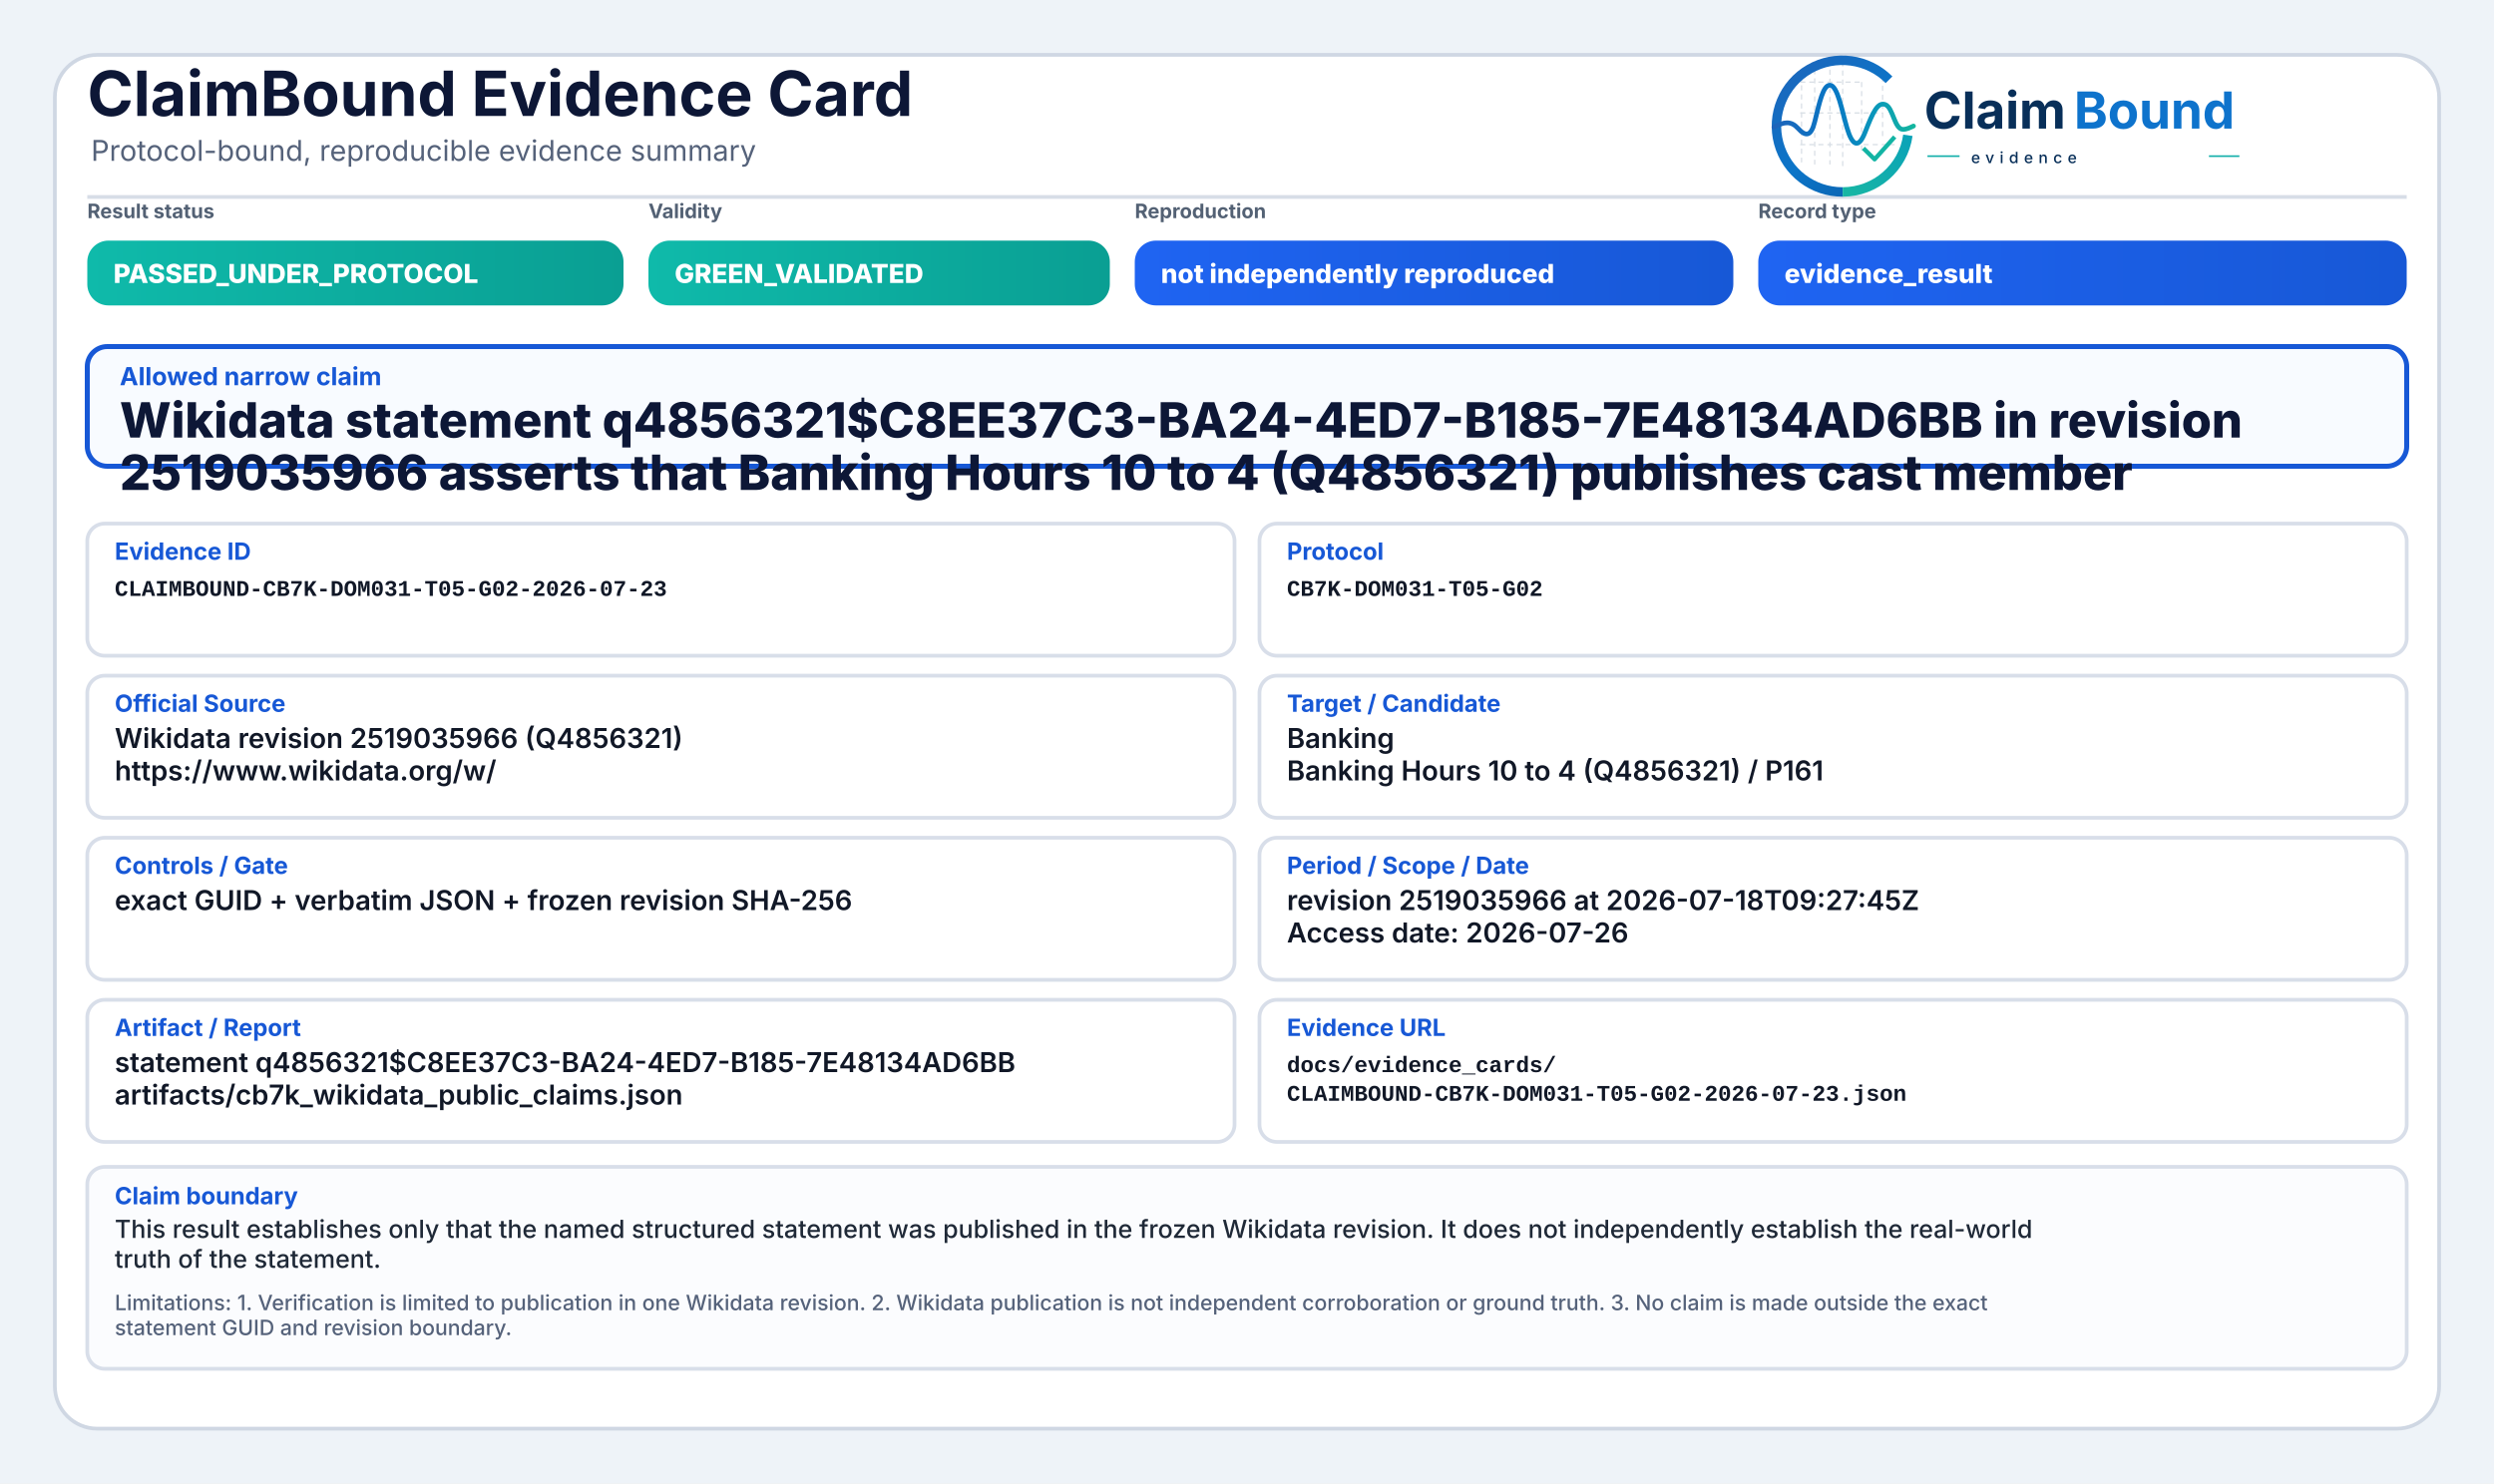
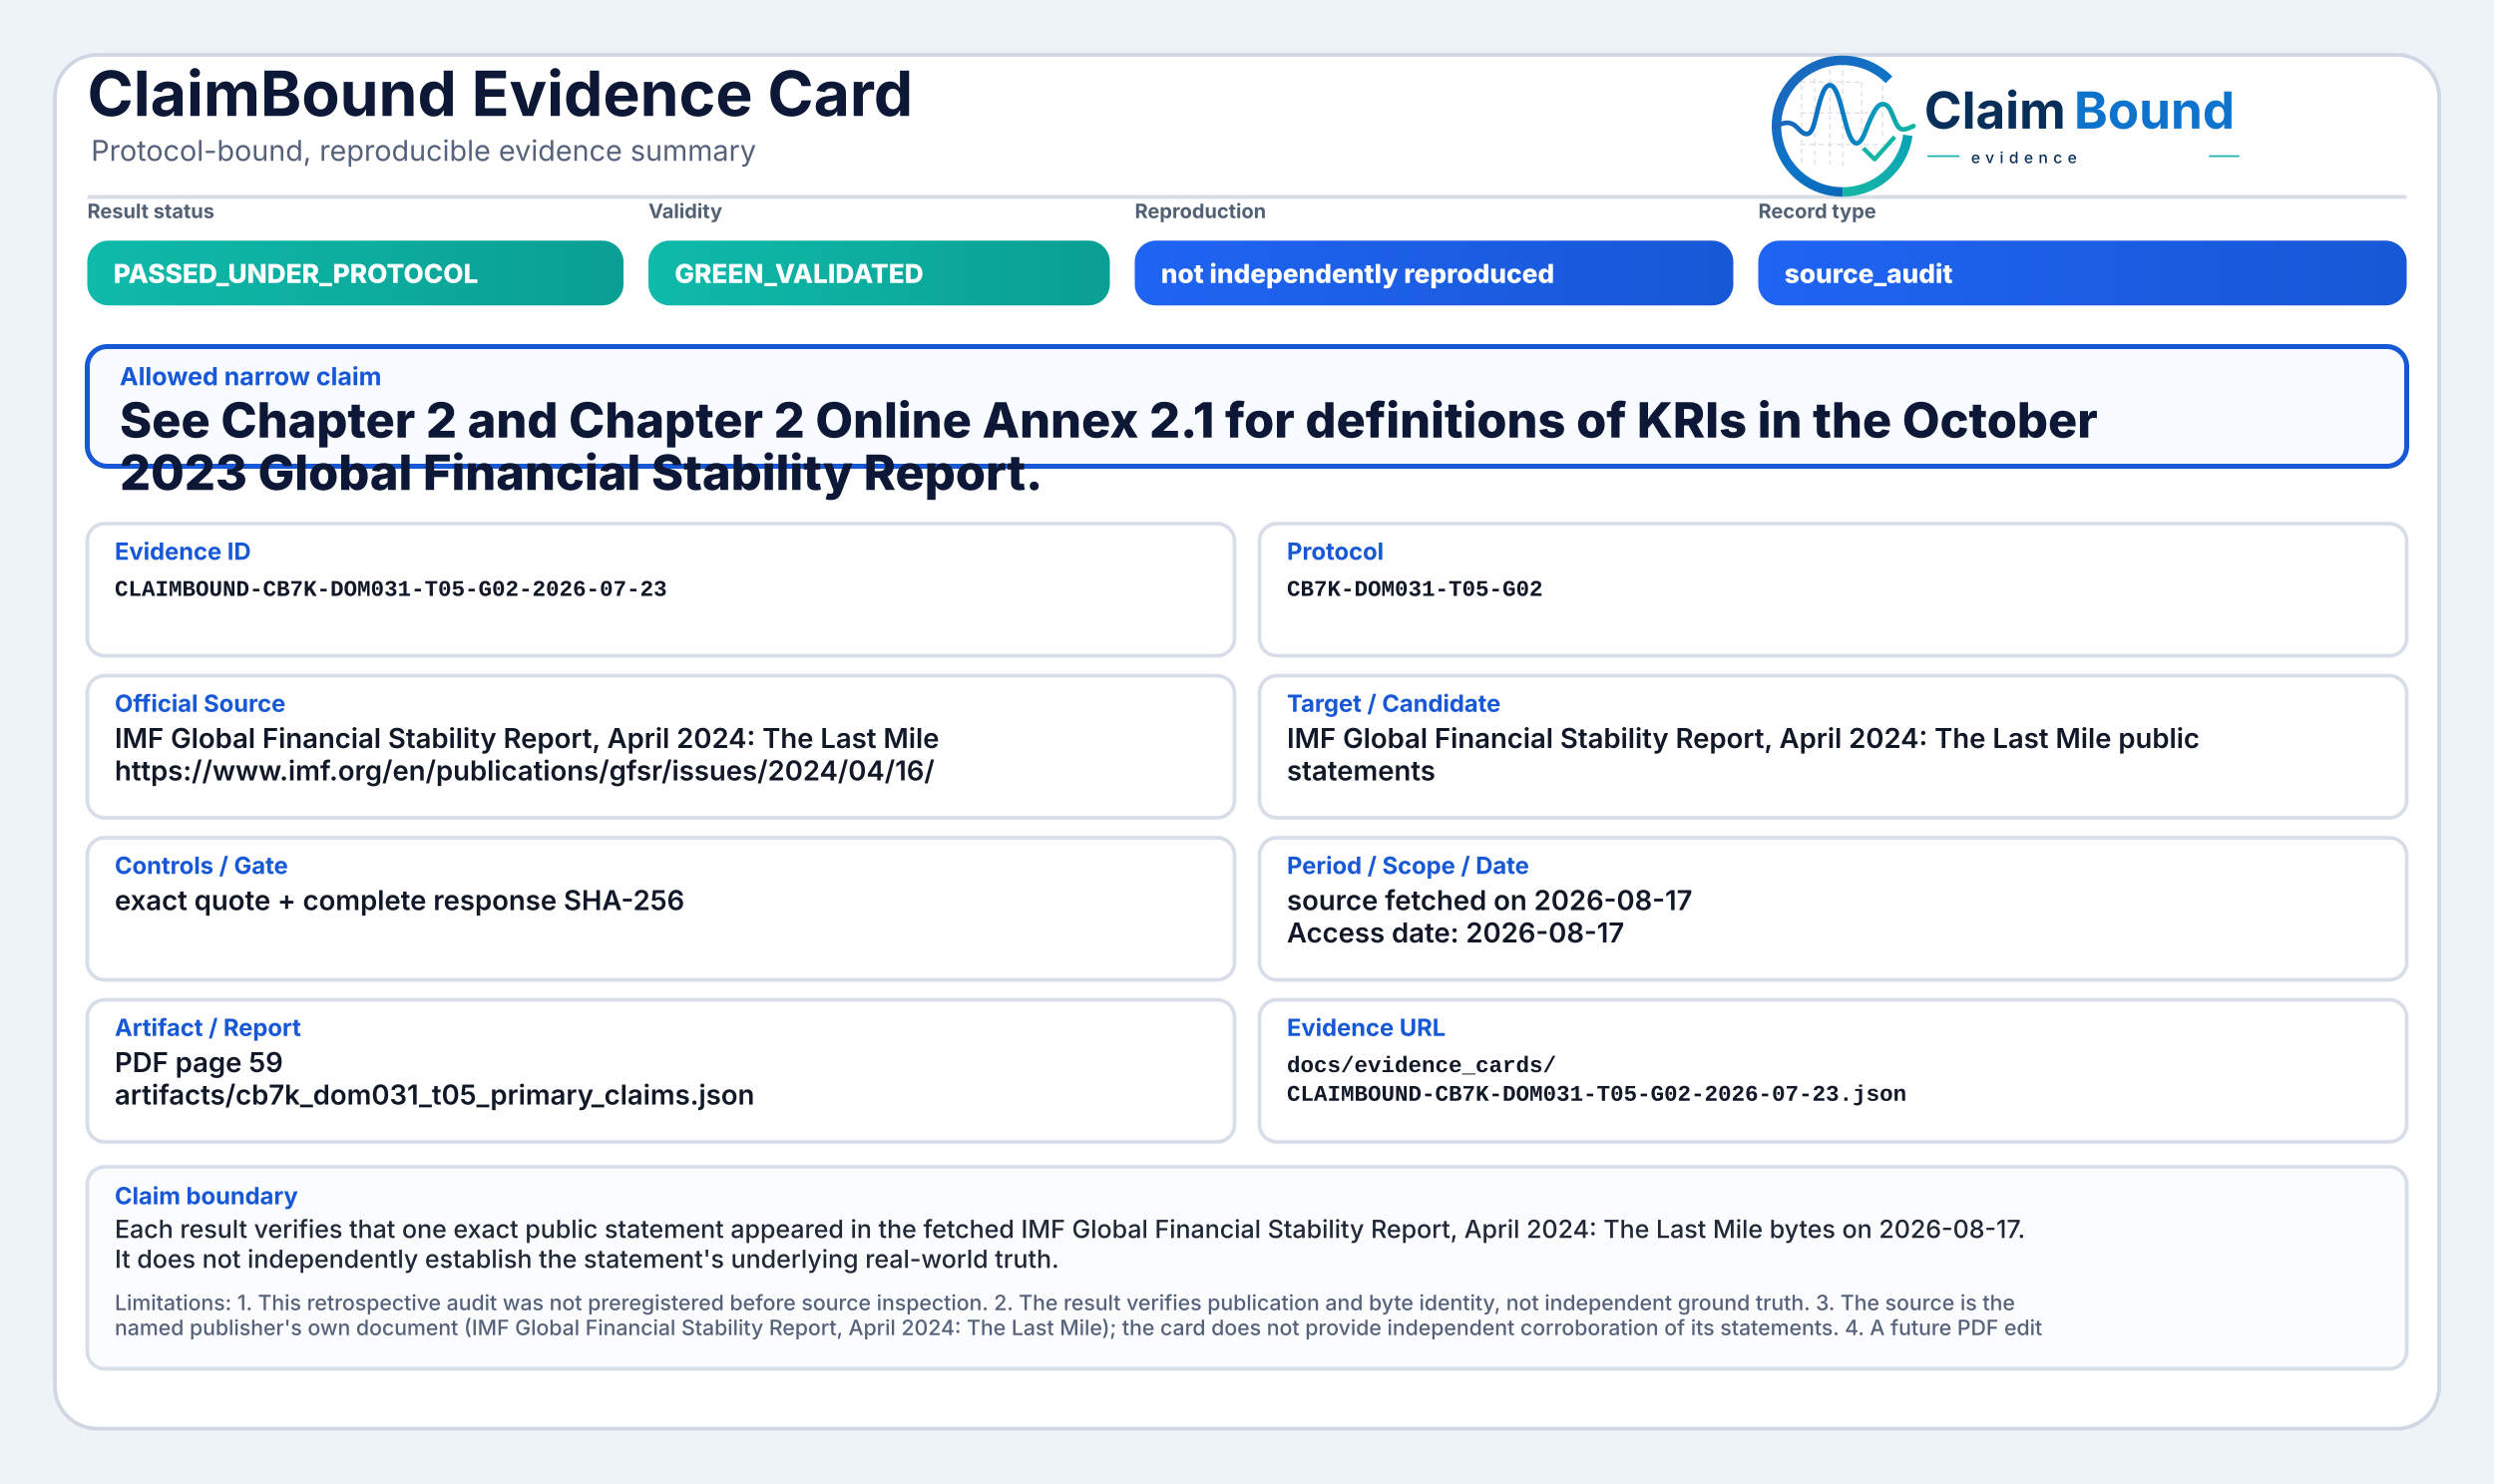
<svg xmlns="http://www.w3.org/2000/svg" width="2000" height="1190" viewBox="0 0 2000 1190" role="img" aria-label="ClaimBound Evidence Card">
  <defs>
    <linearGradient id="greenGrad" x1="0" y1="0" x2="1" y2="0">
      <stop offset="0%" stop-color="#0fbaaa" />
      <stop offset="100%" stop-color="#0a9f93" />
    </linearGradient>
    <linearGradient id="yellowGrad" x1="0" y1="0" x2="1" y2="0">
      <stop offset="0%" stop-color="#fbbf24" />
      <stop offset="100%" stop-color="#d97706" />
    </linearGradient>
    <linearGradient id="amberGrad" x1="0" y1="0" x2="1" y2="0">
      <stop offset="0%" stop-color="#f97316" />
      <stop offset="100%" stop-color="#c2410c" />
    </linearGradient>
    <linearGradient id="redGrad" x1="0" y1="0" x2="1" y2="0">
      <stop offset="0%" stop-color="#ef4444" />
      <stop offset="100%" stop-color="#b91c1c" />
    </linearGradient>
    <linearGradient id="grayGrad" x1="0" y1="0" x2="1" y2="0">
      <stop offset="0%" stop-color="#64748b" />
      <stop offset="100%" stop-color="#475569" />
    </linearGradient>
    <linearGradient id="blueGrad" x1="0" y1="0" x2="1" y2="0">
      <stop offset="0%" stop-color="#1f64f2" />
      <stop offset="100%" stop-color="#1758d6" />
    </linearGradient>
    <linearGradient id="logoRingBlue" x1="73" y1="453" x2="348" y2="793" gradientUnits="userSpaceOnUse">
      <stop offset="0" stop-color="#1E64BA" />
      <stop offset="0.55" stop-color="#0C75C8" />
      <stop offset="1" stop-color="#0A5FAB" />
    </linearGradient>
    <linearGradient id="logoRingTeal" x1="221" y1="792" x2="403" y2="594" gradientUnits="userSpaceOnUse">
      <stop offset="0" stop-color="#18B7A3" />
      <stop offset="1" stop-color="#089EBC" />
    </linearGradient>
    <linearGradient id="logoSignalGradient" x1="61" y1="628" x2="404" y2="628" gradientUnits="userSpaceOnUse">
      <stop offset="0" stop-color="#1E64BA" />
      <stop offset="0.43" stop-color="#0877C4" />
      <stop offset="0.72" stop-color="#0A97BB" />
      <stop offset="1" stop-color="#14B69E" />
    </linearGradient>
  </defs>
  <rect x="0" y="0" width="2000" height="1190" fill="#eef3f8" />
  <rect x="44" y="44" width="1912" height="1102" rx="34" fill="#ffffff" stroke="#cfd7e3" stroke-width="3" />
  <path d="M70 158 H1930" stroke="#d7dde7" stroke-width="3" />
  <text x="70" y="93" font-family="Inter, Segoe UI, Arial, sans-serif" font-size="50" font-weight="750" fill="#0d1736">ClaimBound Evidence Card</text>
  <text x="73" y="129" font-family="Inter, Segoe UI, Arial, sans-serif" font-size="23" font-weight="400" fill="#55627a">Protocol-bound, reproducible evidence summary</text>
  <g aria-label="ClaimBound evidence logo" transform="translate(1415,52) scale(0.33) translate(-40,-478)">
    <g stroke-linecap="butt" stroke-linejoin="round">
      <g stroke="#CBD3DC" stroke-width="3.2" stroke-linecap="round" stroke-dasharray="10 12" opacity="0.72">
        <path d="M130 507V714" />
        <path d="M162 490V719" />
        <path d="M199 491V719" />
        <path d="M230 471V726" />
        <path d="M276 521V690" />
        <path d="M327 508V650" />
        <path d="M128 520H277" />
        <path d="M128 595H327" />
        <path d="M128 672H355" />
      </g>
      <path d="M342.6 514.3A160 160 0 1 0 230 787" fill="none" stroke="url(#logoRingBlue)" stroke-width="23" />
      <path d="M230 787A160 160 0 0 0 388.4 649.3" fill="none" stroke="url(#logoRingTeal)" stroke-width="23" />
      <path d="M63 629.5C87 616.4 104.3 613.6 121.2 632.2C140.7 653.8 153.4 651.6 162.1 616.2C173.8 568.5 182.5 527.5 198.9 527.5C217.5 527.5 228.4 590.6 240.3 630.8C253.4 675.4 268.6 682.8 284.6 641.5C303.5 592.9 315.2 567.6 333.7 574.7C352.6 582 355.7 635.1 376.6 634.9C386.2 634.8 394 630.4 402 626.8" fill="none" stroke="url(#logoSignalGradient)" stroke-width="11.5" stroke-linecap="round" />
      <path d="M284 684.5L307.5 707.7L353 657" fill="none" stroke="#12B4A4" stroke-width="10.5" stroke-linecap="square" />
    </g>
    <text x="428" y="633" font-family="Inter, Segoe UI, Arial, sans-serif" font-size="124" font-weight="750" fill="#082F59" text-rendering="geometricPrecision">Claim</text>
    <text x="792" y="633" font-family="Inter, Segoe UI, Arial, sans-serif" font-size="124" font-weight="750" fill="#0E73CC" text-rendering="geometricPrecision">Bound</text>
    <line x1="436" y1="700" x2="514" y2="700" stroke="#11AFA9" stroke-width="4" />
    <text x="542" y="717" font-family="Inter, Segoe UI, Arial, sans-serif" font-size="38" font-weight="500" letter-spacing="13" fill="#082F59">evidence</text>
    <line x1="1120" y1="700" x2="1194" y2="700" stroke="#11AFA9" stroke-width="4" />
  </g>
  <text x="70" y="175" font-family="Inter, Segoe UI, Arial, sans-serif" font-size="16" font-weight="650" fill="#536174">Result status</text>
  <rect x="70" y="193" width="430" height="52" rx="17" fill="url(#greenGrad)" />
  <text x="91" y="227" font-family="Inter, Segoe UI, Arial, sans-serif" font-size="21" font-weight="800" fill="#ffffff">PASSED_UNDER_PROTOCOL</text>
  <text x="520" y="175" font-family="Inter, Segoe UI, Arial, sans-serif" font-size="16" font-weight="650" fill="#536174">Validity</text>
  <rect x="520" y="193" width="370" height="52" rx="17" fill="url(#greenGrad)" />
  <text x="541" y="227" font-family="Inter, Segoe UI, Arial, sans-serif" font-size="21" font-weight="800" fill="#ffffff">GREEN_VALIDATED</text>
  <text x="910" y="175" font-family="Inter, Segoe UI, Arial, sans-serif" font-size="16" font-weight="650" fill="#536174">Reproduction</text>
  <rect x="910" y="193" width="480" height="52" rx="17" fill="url(#blueGrad)" />
  <text x="931" y="227" font-family="Inter, Segoe UI, Arial, sans-serif" font-size="21" font-weight="800" fill="#ffffff">not independently reproduced</text>
  <text x="1410" y="175" font-family="Inter, Segoe UI, Arial, sans-serif" font-size="16" font-weight="650" fill="#536174">Record type</text>
  <rect x="1410" y="193" width="520" height="52" rx="17" fill="url(#blueGrad)" />
-   <text x="1431" y="227" font-family="Inter, Segoe UI, Arial, sans-serif" font-size="21" font-weight="800" fill="#ffffff">evidence_result</text>
+   <text x="1431" y="227" font-family="Inter, Segoe UI, Arial, sans-serif" font-size="21" font-weight="800" fill="#ffffff">source_audit</text>
  <rect x="70" y="278" width="1860" height="96" rx="16" fill="#f8fbff" stroke="#1758d6" stroke-width="4" />
  <text x="96" y="309" font-family="Inter, Segoe UI, Arial, sans-serif" font-size="20" font-weight="750" fill="#1758d6">Allowed narrow claim</text>
-   <text x="96" y="351" font-family="Inter, Segoe UI, Arial, sans-serif" font-size="39" font-weight="800" fill="#0d1736">Wikidata statement q4856321$C8EE37C3-BA24-4ED7-B185-7E48134AD6BB in revision</text>
-   <text x="96" y="393" font-family="Inter, Segoe UI, Arial, sans-serif" font-size="39" font-weight="800" fill="#0d1736">2519035966 asserts that Banking Hours 10 to 4 (Q4856321) publishes cast member</text>
+   <text x="96" y="351" font-family="Inter, Segoe UI, Arial, sans-serif" font-size="39" font-weight="800" fill="#0d1736">See Chapter 2 and Chapter 2 Online Annex 2.1 for definitions of KRIs in the October</text>
+   <text x="96" y="393" font-family="Inter, Segoe UI, Arial, sans-serif" font-size="39" font-weight="800" fill="#0d1736">2023 Global Financial Stability Report.</text>
  <rect x="70" y="420" width="920" height="106" rx="14" fill="#ffffff" stroke="#d8dee9" stroke-width="3" />
  <text x="92" y="449" font-family="Inter, Segoe UI, Arial, sans-serif" font-size="19" font-weight="750" fill="#1758d6">Evidence ID</text>
  <text x="92" y="478" font-family="SFMono-Regular, Consolas, Liberation Mono, monospace" font-size="18" font-weight="600" fill="#111827">CLAIMBOUND-CB7K-DOM031-T05-G02-2026-07-23</text>
  <rect x="1010" y="420" width="920" height="106" rx="14" fill="#ffffff" stroke="#d8dee9" stroke-width="3" />
  <text x="1032" y="449" font-family="Inter, Segoe UI, Arial, sans-serif" font-size="19" font-weight="750" fill="#1758d6">Protocol</text>
  <text x="1032" y="478" font-family="SFMono-Regular, Consolas, Liberation Mono, monospace" font-size="18" font-weight="600" fill="#111827">CB7K-DOM031-T05-G02</text>
  <rect x="70" y="542" width="920" height="114" rx="14" fill="#ffffff" stroke="#d8dee9" stroke-width="3" />
  <text x="92" y="571" font-family="Inter, Segoe UI, Arial, sans-serif" font-size="19" font-weight="750" fill="#1758d6">Official Source</text>
-   <text x="92" y="600" font-family="Inter, Segoe UI, Arial, sans-serif" font-size="22" font-weight="600" fill="#111827">Wikidata revision 2519035966 (Q4856321)</text>
-   <text x="92" y="626" font-family="Inter, Segoe UI, Arial, sans-serif" font-size="22" font-weight="600" fill="#111827">https://www.wikidata.org/w/</text>
+   <text x="92" y="600" font-family="Inter, Segoe UI, Arial, sans-serif" font-size="22" font-weight="600" fill="#111827">IMF Global Financial Stability Report, April 2024: The Last Mile</text>
+   <text x="92" y="626" font-family="Inter, Segoe UI, Arial, sans-serif" font-size="22" font-weight="600" fill="#111827">https://www.imf.org/en/publications/gfsr/issues/2024/04/16/</text>
  <rect x="1010" y="542" width="920" height="114" rx="14" fill="#ffffff" stroke="#d8dee9" stroke-width="3" />
  <text x="1032" y="571" font-family="Inter, Segoe UI, Arial, sans-serif" font-size="19" font-weight="750" fill="#1758d6">Target / Candidate</text>
-   <text x="1032" y="600" font-family="Inter, Segoe UI, Arial, sans-serif" font-size="22" font-weight="600" fill="#111827">Banking</text>
-   <text x="1032" y="626" font-family="Inter, Segoe UI, Arial, sans-serif" font-size="22" font-weight="600" fill="#111827">Banking Hours 10 to 4 (Q4856321) / P161</text>
+   <text x="1032" y="600" font-family="Inter, Segoe UI, Arial, sans-serif" font-size="22" font-weight="600" fill="#111827">IMF Global Financial Stability Report, April 2024: The Last Mile public</text>
+   <text x="1032" y="626" font-family="Inter, Segoe UI, Arial, sans-serif" font-size="22" font-weight="600" fill="#111827">statements</text>
  <rect x="70" y="672" width="920" height="114" rx="14" fill="#ffffff" stroke="#d8dee9" stroke-width="3" />
  <text x="92" y="701" font-family="Inter, Segoe UI, Arial, sans-serif" font-size="19" font-weight="750" fill="#1758d6">Controls / Gate</text>
-   <text x="92" y="730" font-family="Inter, Segoe UI, Arial, sans-serif" font-size="22" font-weight="600" fill="#111827">exact GUID + verbatim JSON + frozen revision SHA-256</text>
+   <text x="92" y="730" font-family="Inter, Segoe UI, Arial, sans-serif" font-size="22" font-weight="600" fill="#111827">exact quote + complete response SHA-256</text>
  <rect x="1010" y="672" width="920" height="114" rx="14" fill="#ffffff" stroke="#d8dee9" stroke-width="3" />
  <text x="1032" y="701" font-family="Inter, Segoe UI, Arial, sans-serif" font-size="19" font-weight="750" fill="#1758d6">Period / Scope / Date</text>
-   <text x="1032" y="730" font-family="Inter, Segoe UI, Arial, sans-serif" font-size="22" font-weight="600" fill="#111827">revision 2519035966 at 2026-07-18T09:27:45Z</text>
-   <text x="1032" y="756" font-family="Inter, Segoe UI, Arial, sans-serif" font-size="22" font-weight="600" fill="#111827">Access date: 2026-07-26</text>
+   <text x="1032" y="730" font-family="Inter, Segoe UI, Arial, sans-serif" font-size="22" font-weight="600" fill="#111827">source fetched on 2026-08-17</text>
+   <text x="1032" y="756" font-family="Inter, Segoe UI, Arial, sans-serif" font-size="22" font-weight="600" fill="#111827">Access date: 2026-08-17</text>
  <rect x="70" y="802" width="920" height="114" rx="14" fill="#ffffff" stroke="#d8dee9" stroke-width="3" />
  <text x="92" y="831" font-family="Inter, Segoe UI, Arial, sans-serif" font-size="19" font-weight="750" fill="#1758d6">Artifact / Report</text>
-   <text x="92" y="860" font-family="Inter, Segoe UI, Arial, sans-serif" font-size="22" font-weight="600" fill="#111827">statement q4856321$C8EE37C3-BA24-4ED7-B185-7E48134AD6BB</text>
-   <text x="92" y="886" font-family="Inter, Segoe UI, Arial, sans-serif" font-size="22" font-weight="600" fill="#111827">artifacts/cb7k_wikidata_public_claims.json</text>
+   <text x="92" y="860" font-family="Inter, Segoe UI, Arial, sans-serif" font-size="22" font-weight="600" fill="#111827">PDF page 59</text>
+   <text x="92" y="886" font-family="Inter, Segoe UI, Arial, sans-serif" font-size="22" font-weight="600" fill="#111827">artifacts/cb7k_dom031_t05_primary_claims.json</text>
  <rect x="1010" y="802" width="920" height="114" rx="14" fill="#ffffff" stroke="#d8dee9" stroke-width="3" />
  <text x="1032" y="831" font-family="Inter, Segoe UI, Arial, sans-serif" font-size="19" font-weight="750" fill="#1758d6">Evidence URL</text>
  <text x="1032" y="860" font-family="SFMono-Regular, Consolas, Liberation Mono, monospace" font-size="18" font-weight="600" fill="#111827">docs/evidence_cards/</text>
  <text x="1032" y="883" font-family="SFMono-Regular, Consolas, Liberation Mono, monospace" font-size="18" font-weight="600" fill="#111827">CLAIMBOUND-CB7K-DOM031-T05-G02-2026-07-23.json</text>
  <rect x="70" y="936" width="1860" height="162" rx="14" fill="#fbfcfe" stroke="#d8dee9" stroke-width="3" />
  <text x="92" y="966" font-family="Inter, Segoe UI, Arial, sans-serif" font-size="19" font-weight="750" fill="#1758d6">Claim boundary</text>
-   <text x="92" y="993" font-family="Inter, Segoe UI, Arial, sans-serif" font-size="20" font-weight="500" fill="#1f2937">This result establishes only that the named structured statement was published in the frozen Wikidata revision. It does not independently establish the real-world</text>
-   <text x="92" y="1017" font-family="Inter, Segoe UI, Arial, sans-serif" font-size="20" font-weight="500" fill="#1f2937">truth of the statement.</text>
-   <text x="92" y="1051" font-family="Inter, Segoe UI, Arial, sans-serif" font-size="17" font-weight="500" fill="#55627a">Limitations: 1. Verification is limited to publication in one Wikidata revision. 2. Wikidata publication is not independent corroboration or ground truth. 3. No claim is made outside the exact</text>
-   <text x="92" y="1071" font-family="Inter, Segoe UI, Arial, sans-serif" font-size="17" font-weight="500" fill="#55627a">statement GUID and revision boundary.</text>
+   <text x="92" y="993" font-family="Inter, Segoe UI, Arial, sans-serif" font-size="20" font-weight="500" fill="#1f2937">Each result verifies that one exact public statement appeared in the fetched IMF Global Financial Stability Report, April 2024: The Last Mile bytes on 2026-08-17.</text>
+   <text x="92" y="1017" font-family="Inter, Segoe UI, Arial, sans-serif" font-size="20" font-weight="500" fill="#1f2937">It does not independently establish the statement's underlying real-world truth.</text>
+   <text x="92" y="1051" font-family="Inter, Segoe UI, Arial, sans-serif" font-size="17" font-weight="500" fill="#55627a">Limitations: 1. This retrospective audit was not preregistered before source inspection. 2. The result verifies publication and byte identity, not independent ground truth. 3. The source is the</text>
+   <text x="92" y="1071" font-family="Inter, Segoe UI, Arial, sans-serif" font-size="17" font-weight="500" fill="#55627a">named publisher's own document (IMF Global Financial Stability Report, April 2024: The Last Mile); the card does not provide independent corroboration of its statements. 4. A future PDF edit</text>
</svg>
